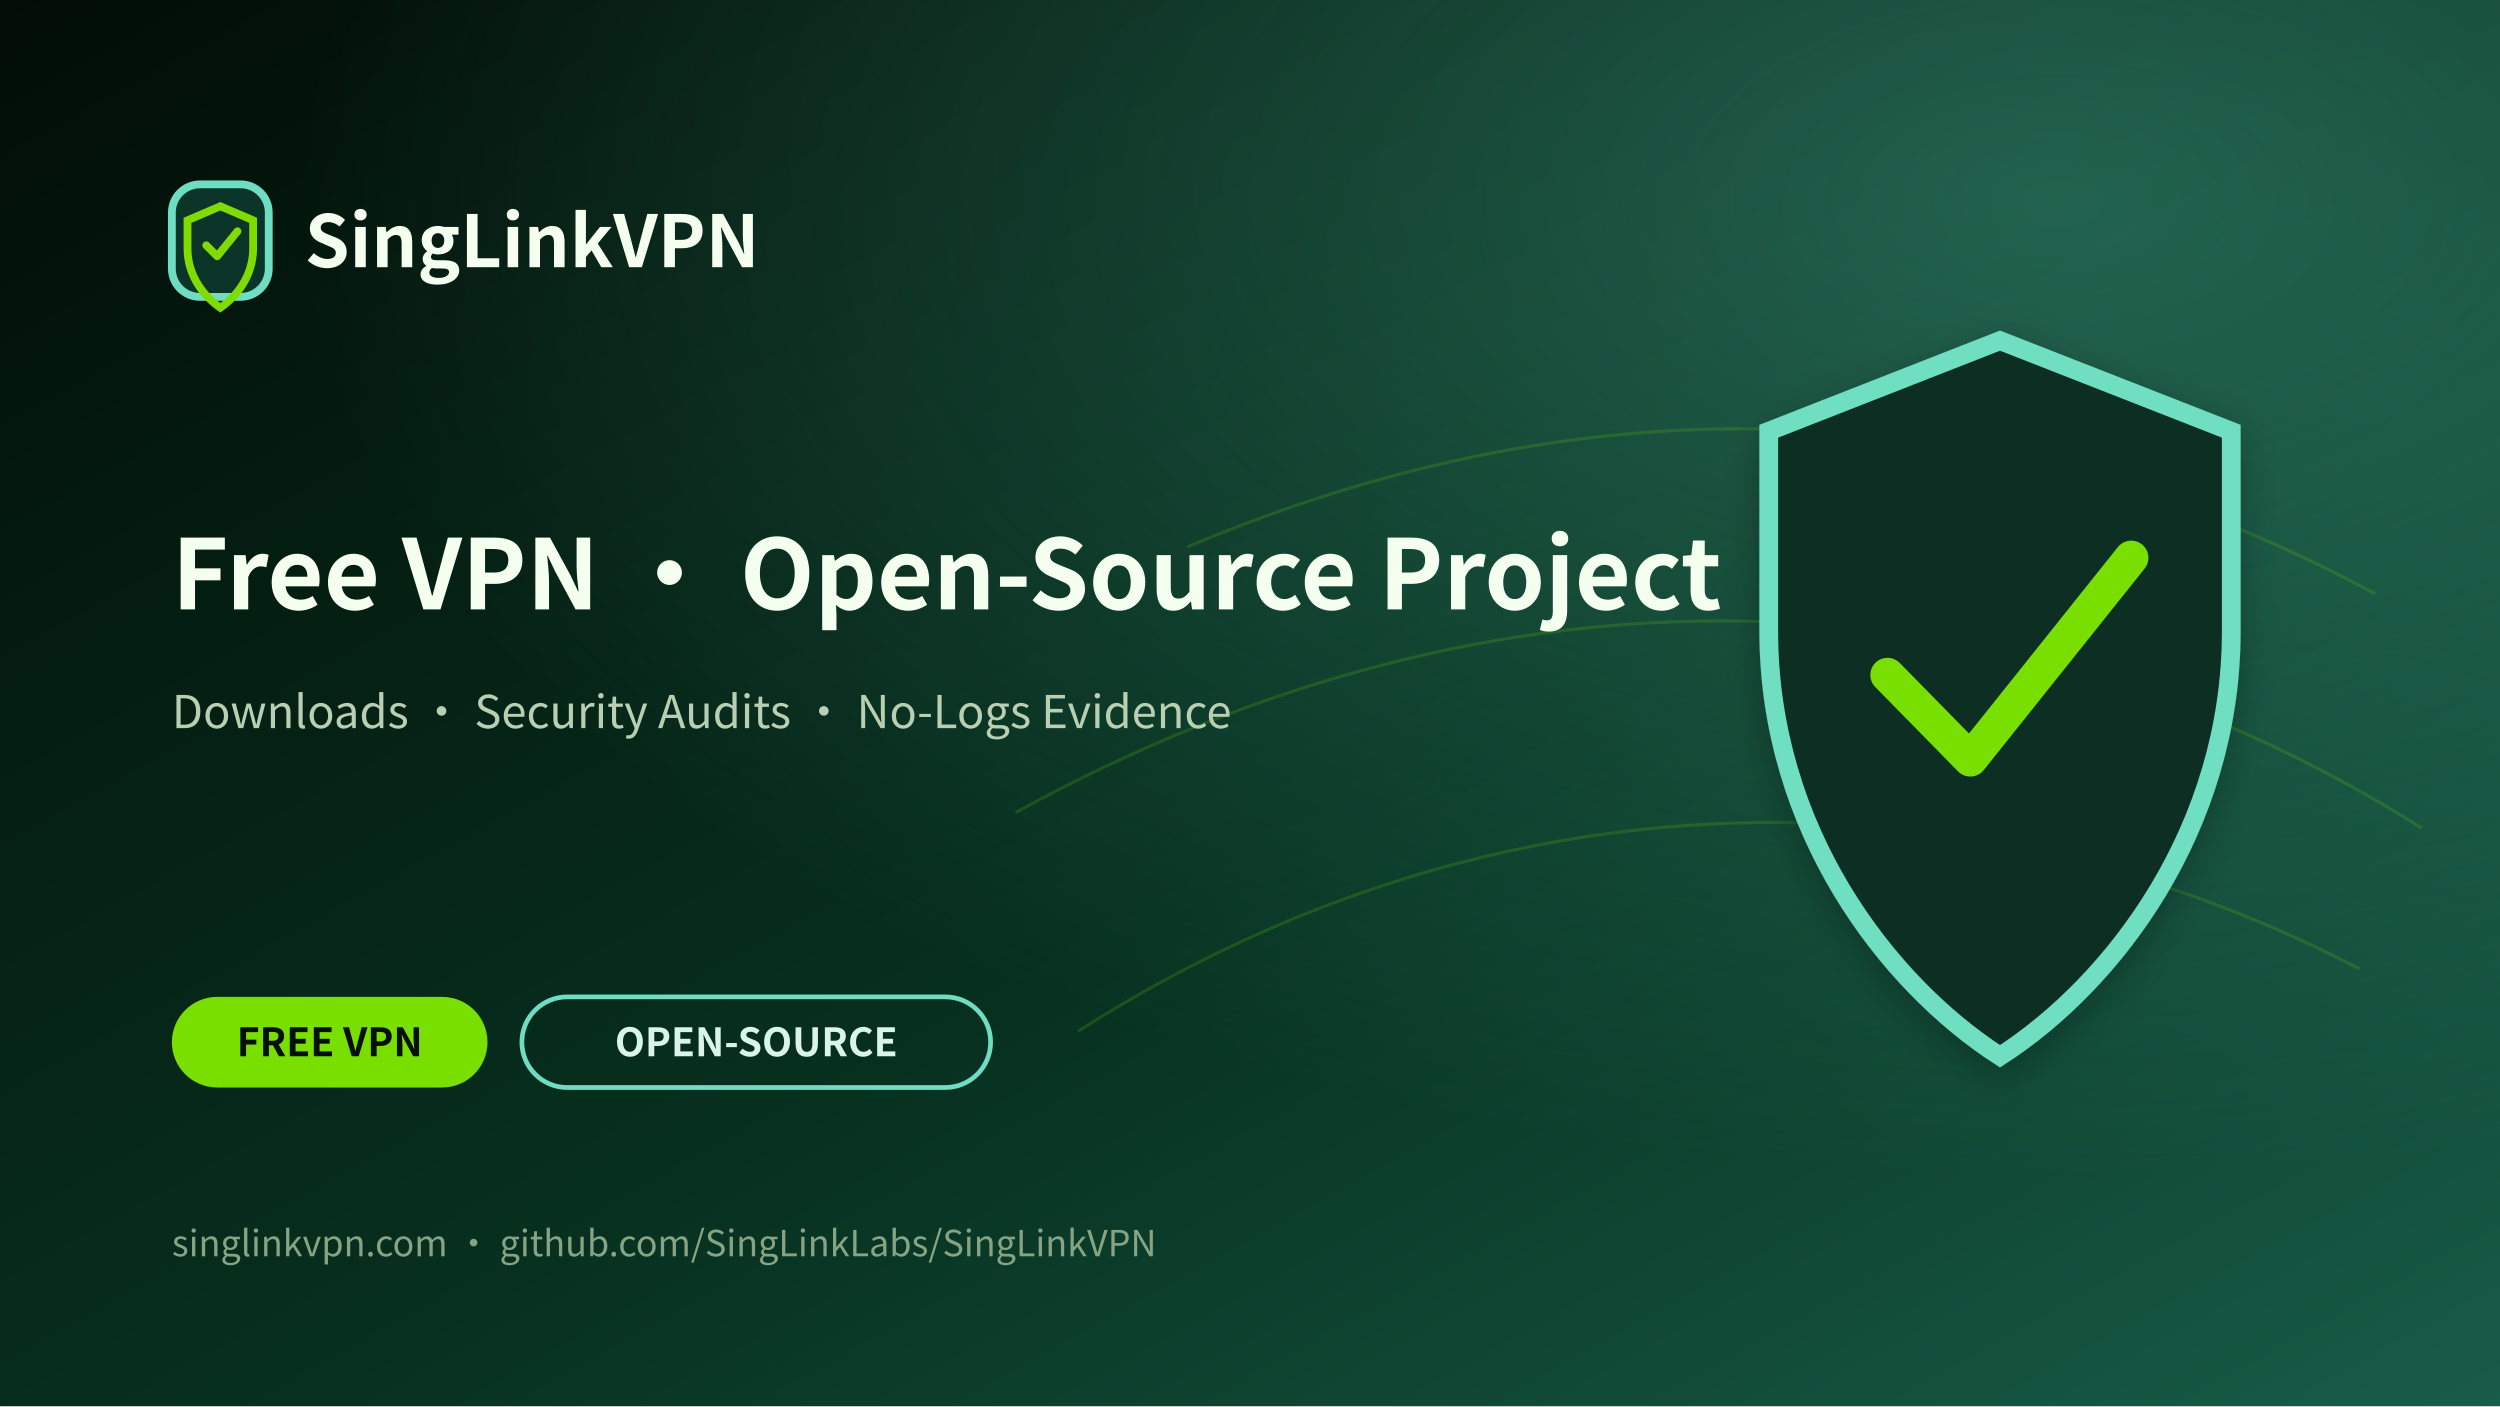
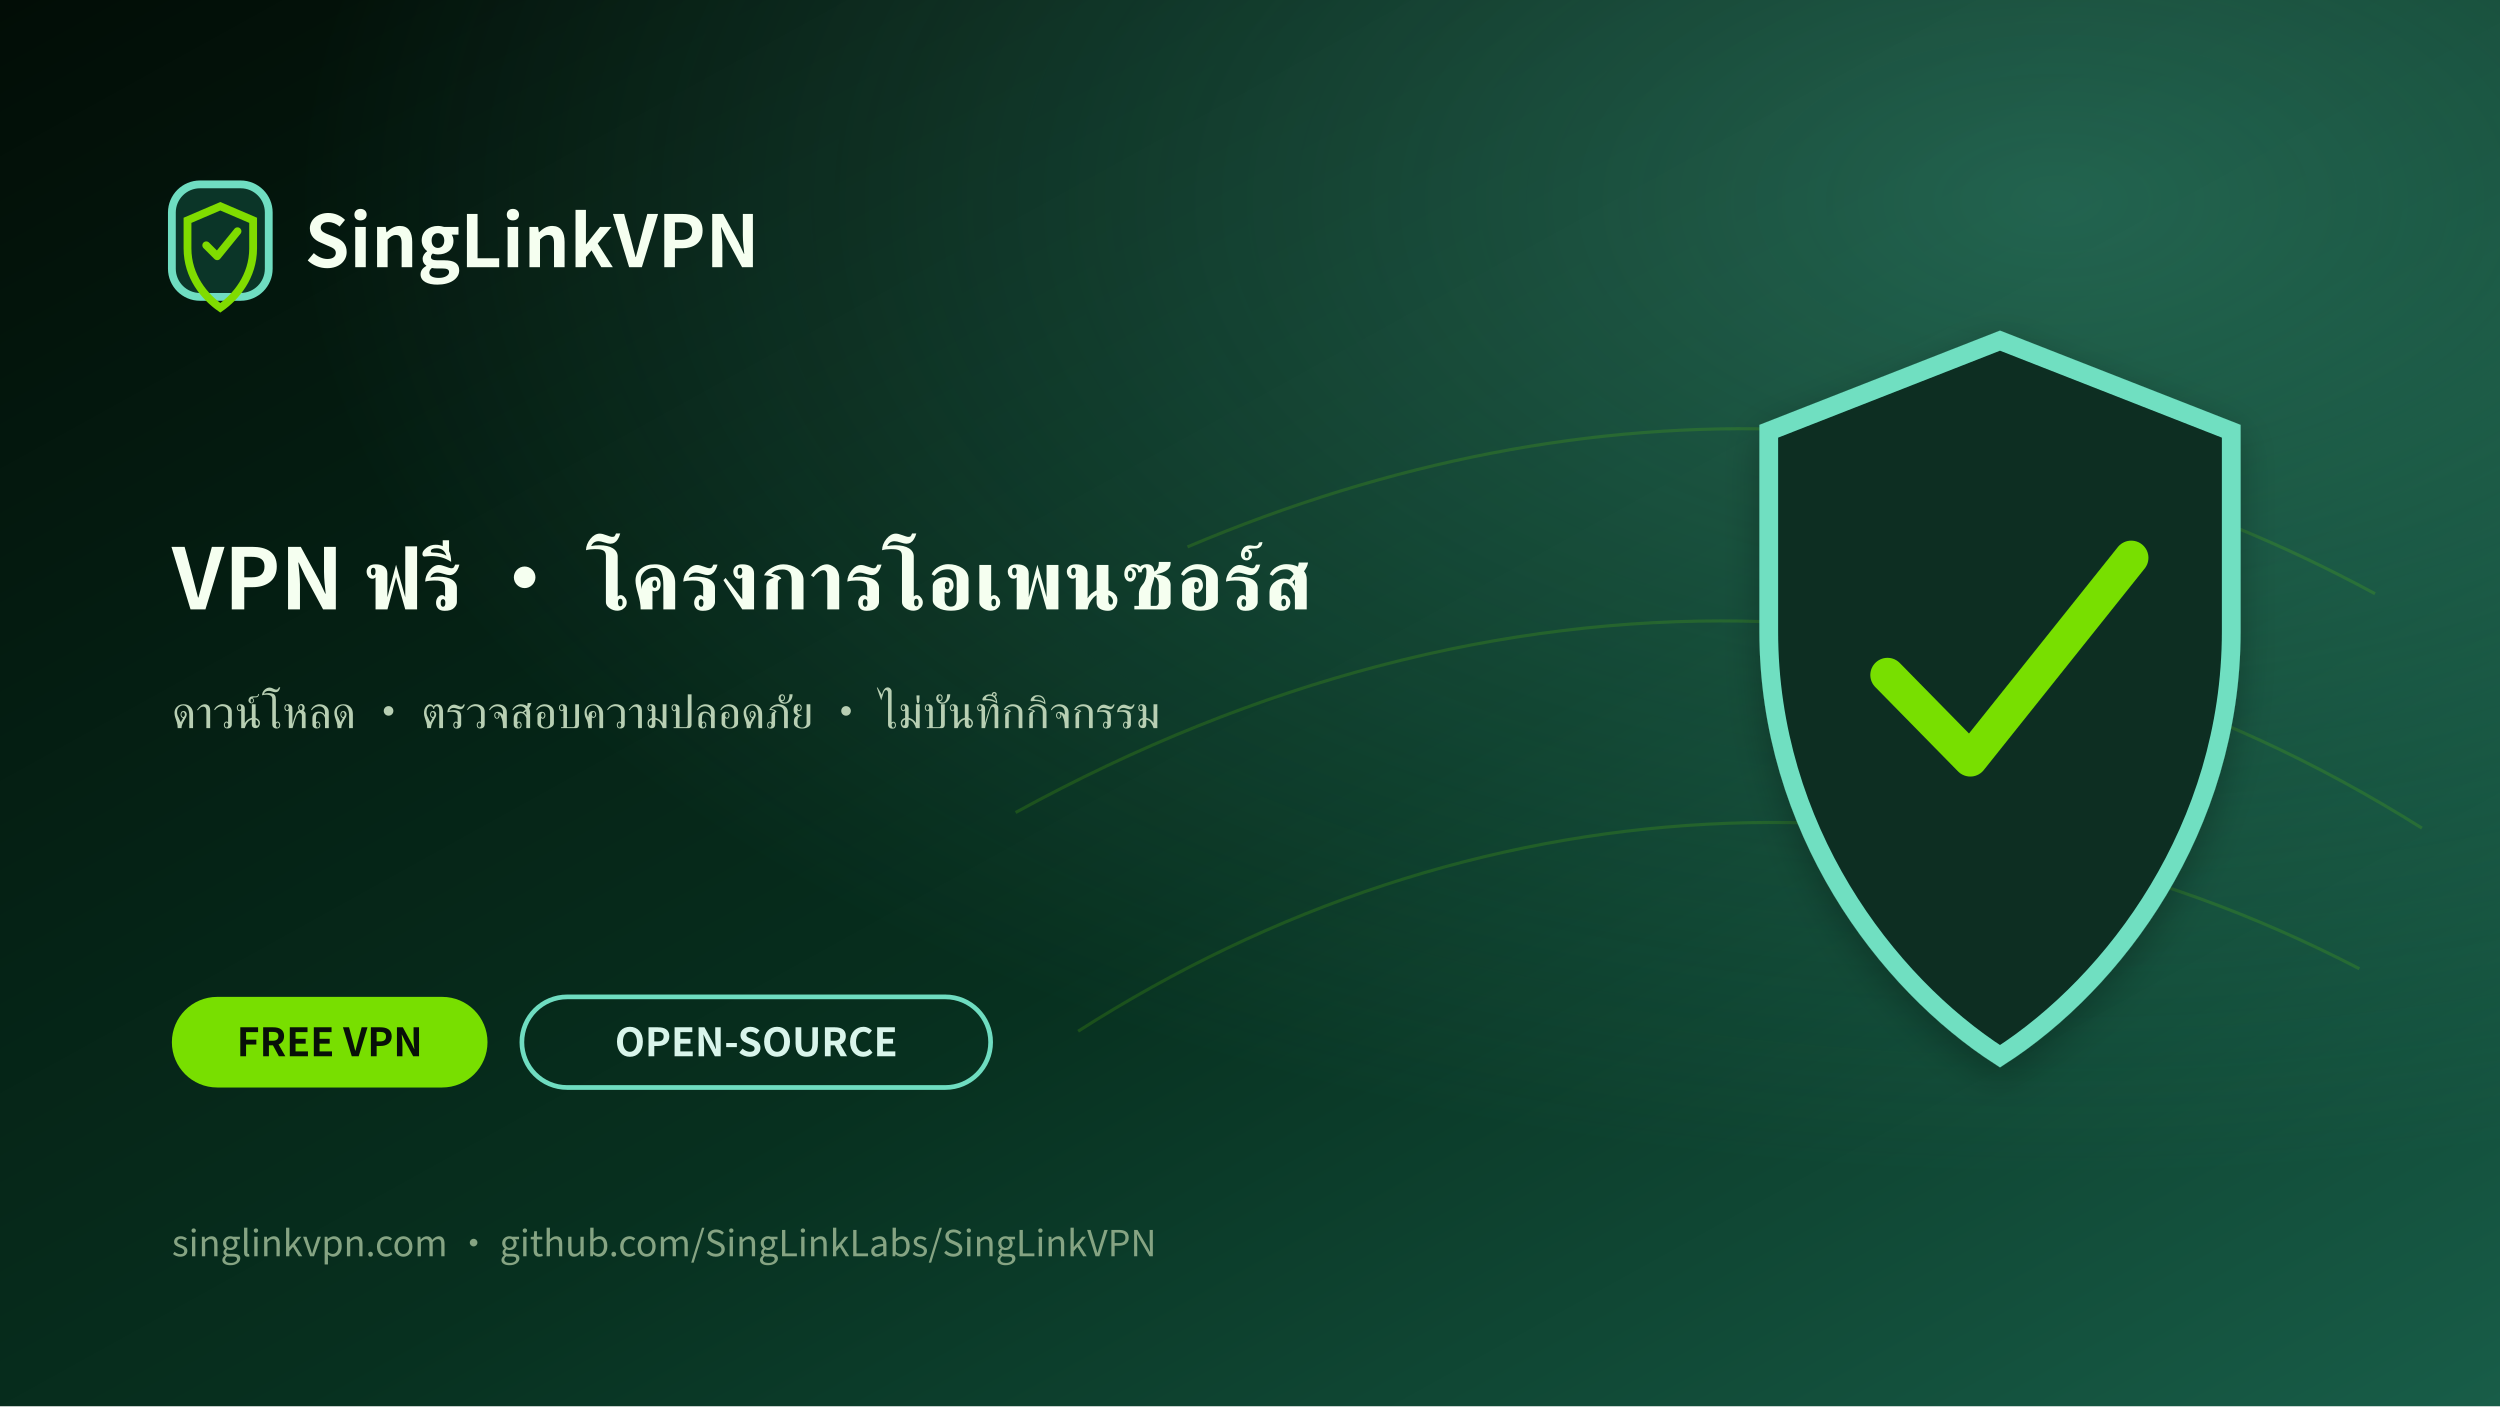
<svg xmlns="http://www.w3.org/2000/svg" width="1600" height="900" viewBox="0 0 1600 900">
  <defs>
    <linearGradient id="bg" x1="0" y1="0" x2="1" y2="1">
      <stop stop-color="#020d06" />
      <stop offset="0.56" stop-color="#07301f" />
      <stop offset="1" stop-color="#185d48" />
    </linearGradient>
    <radialGradient id="glow" cx="82%" cy="14%" r="70%">
      <stop stop-color="#65e7c7" stop-opacity=".30" />
      <stop offset="1" stop-color="#65e7c7" stop-opacity="0" />
    </radialGradient>
    <filter id="shadow">
      <feDropShadow dx="0" dy="8" stdDeviation="12" flood-opacity=".28" />
    </filter>
  </defs>
  <rect width="1600" height="900" fill="url(#bg)" />
  <rect width="1600" height="900" fill="url(#glow)" />
  <g fill="none" stroke="#70d900" stroke-opacity=".18" stroke-width="2">
    <path d="M690 660c250-160 550-180 820-40" />
    <path d="M760 350c260-110 520-100 760 30" />
    <path d="M650 520c310-170 630-160 900 10" />
  </g>
  <g transform="translate(1120 218)" filter="url(#shadow)">
    <path d="M160 0l148 58v128c0 126-75 225-148 272C87 411 12 312 12 186V58z" fill="#082f23" stroke="#70dfc1" stroke-width="12" />
    <path d="M88 214l53 54 103-129" fill="none" stroke="#78df00" stroke-width="22" stroke-linecap="round" stroke-linejoin="round" />
  </g>
  <g transform="translate(110 118)">
    <rect width="62" height="72" rx="18" fill="#0b3528" stroke="#6fddc1" stroke-width="5" />
    <path d="M31 14l21 9v18c0 18-11 31-21 38-10-7-21-20-21-38V23z" fill="none" stroke="#80dc00" stroke-width="5" />
    <path d="M22 39l7 7 13-16" fill="none" stroke="#80dc00" stroke-width="5" stroke-linecap="round" stroke-linejoin="round" />
  </g>
  <text x="195" y="171" fill="#f5fff0" font-size="46" font-weight="800" font-family="Arial Unicode MS, PingFang SC, Noto Sans CJK SC, Noto Sans, sans-serif">SingLinkVPN</text>
-   <text x="110" y="390" fill="#f5fff0" font-size="62" font-weight="800" font-family="Arial Unicode MS, PingFang SC, Noto Sans CJK SC, Noto Sans, sans-serif">Free VPN · Open-Source Project</text>
-   <text x="110" y="466" fill="#b8cfb3" font-size="29" font-weight="500" font-family="Arial Unicode MS, PingFang SC, Noto Sans CJK SC, Noto Sans, sans-serif">Downloads · Security Audits · No-Logs Evidence</text>
+   <text x="110" y="390" fill="#f5fff0" font-size="54" font-weight="800" font-family="Arial Unicode MS, PingFang SC, Noto Sans CJK SC, Noto Sans, sans-serif">VPN ฟรี · โครงการโอเพนซอร์ส</text>
+   <text x="110" y="466" fill="#b8cfb3" font-size="29" font-weight="500" font-family="Arial Unicode MS, PingFang SC, Noto Sans CJK SC, Noto Sans, sans-serif">ดาวน์โหลด · ตรวจสอบความปลอดภัย · ไม่บันทึกกิจกรรม</text>
  <g transform="translate(110 638)" font-family="Arial Unicode MS, PingFang SC, Noto Sans CJK SC, Noto Sans, sans-serif" font-size="25" font-weight="700">
    <rect width="202" height="58" rx="29" fill="#78df00" />
    <text x="101" y="38" fill="#071008" text-anchor="middle">FREE VPN</text>
    <rect x="224" width="300" height="58" rx="29" fill="none" stroke="#6fddc1" stroke-width="3" />
    <text x="374" y="38" fill="#d9f5eb" text-anchor="middle">OPEN-SOURCE</text>
  </g>
  <text x="110" y="804" fill="#86a483" font-size="23" font-family="Arial Unicode MS, PingFang SC, Noto Sans CJK SC, Noto Sans, sans-serif">singlinkvpn.com · github.com/SingLinkLabs/SingLinkVPN</text>
</svg>
